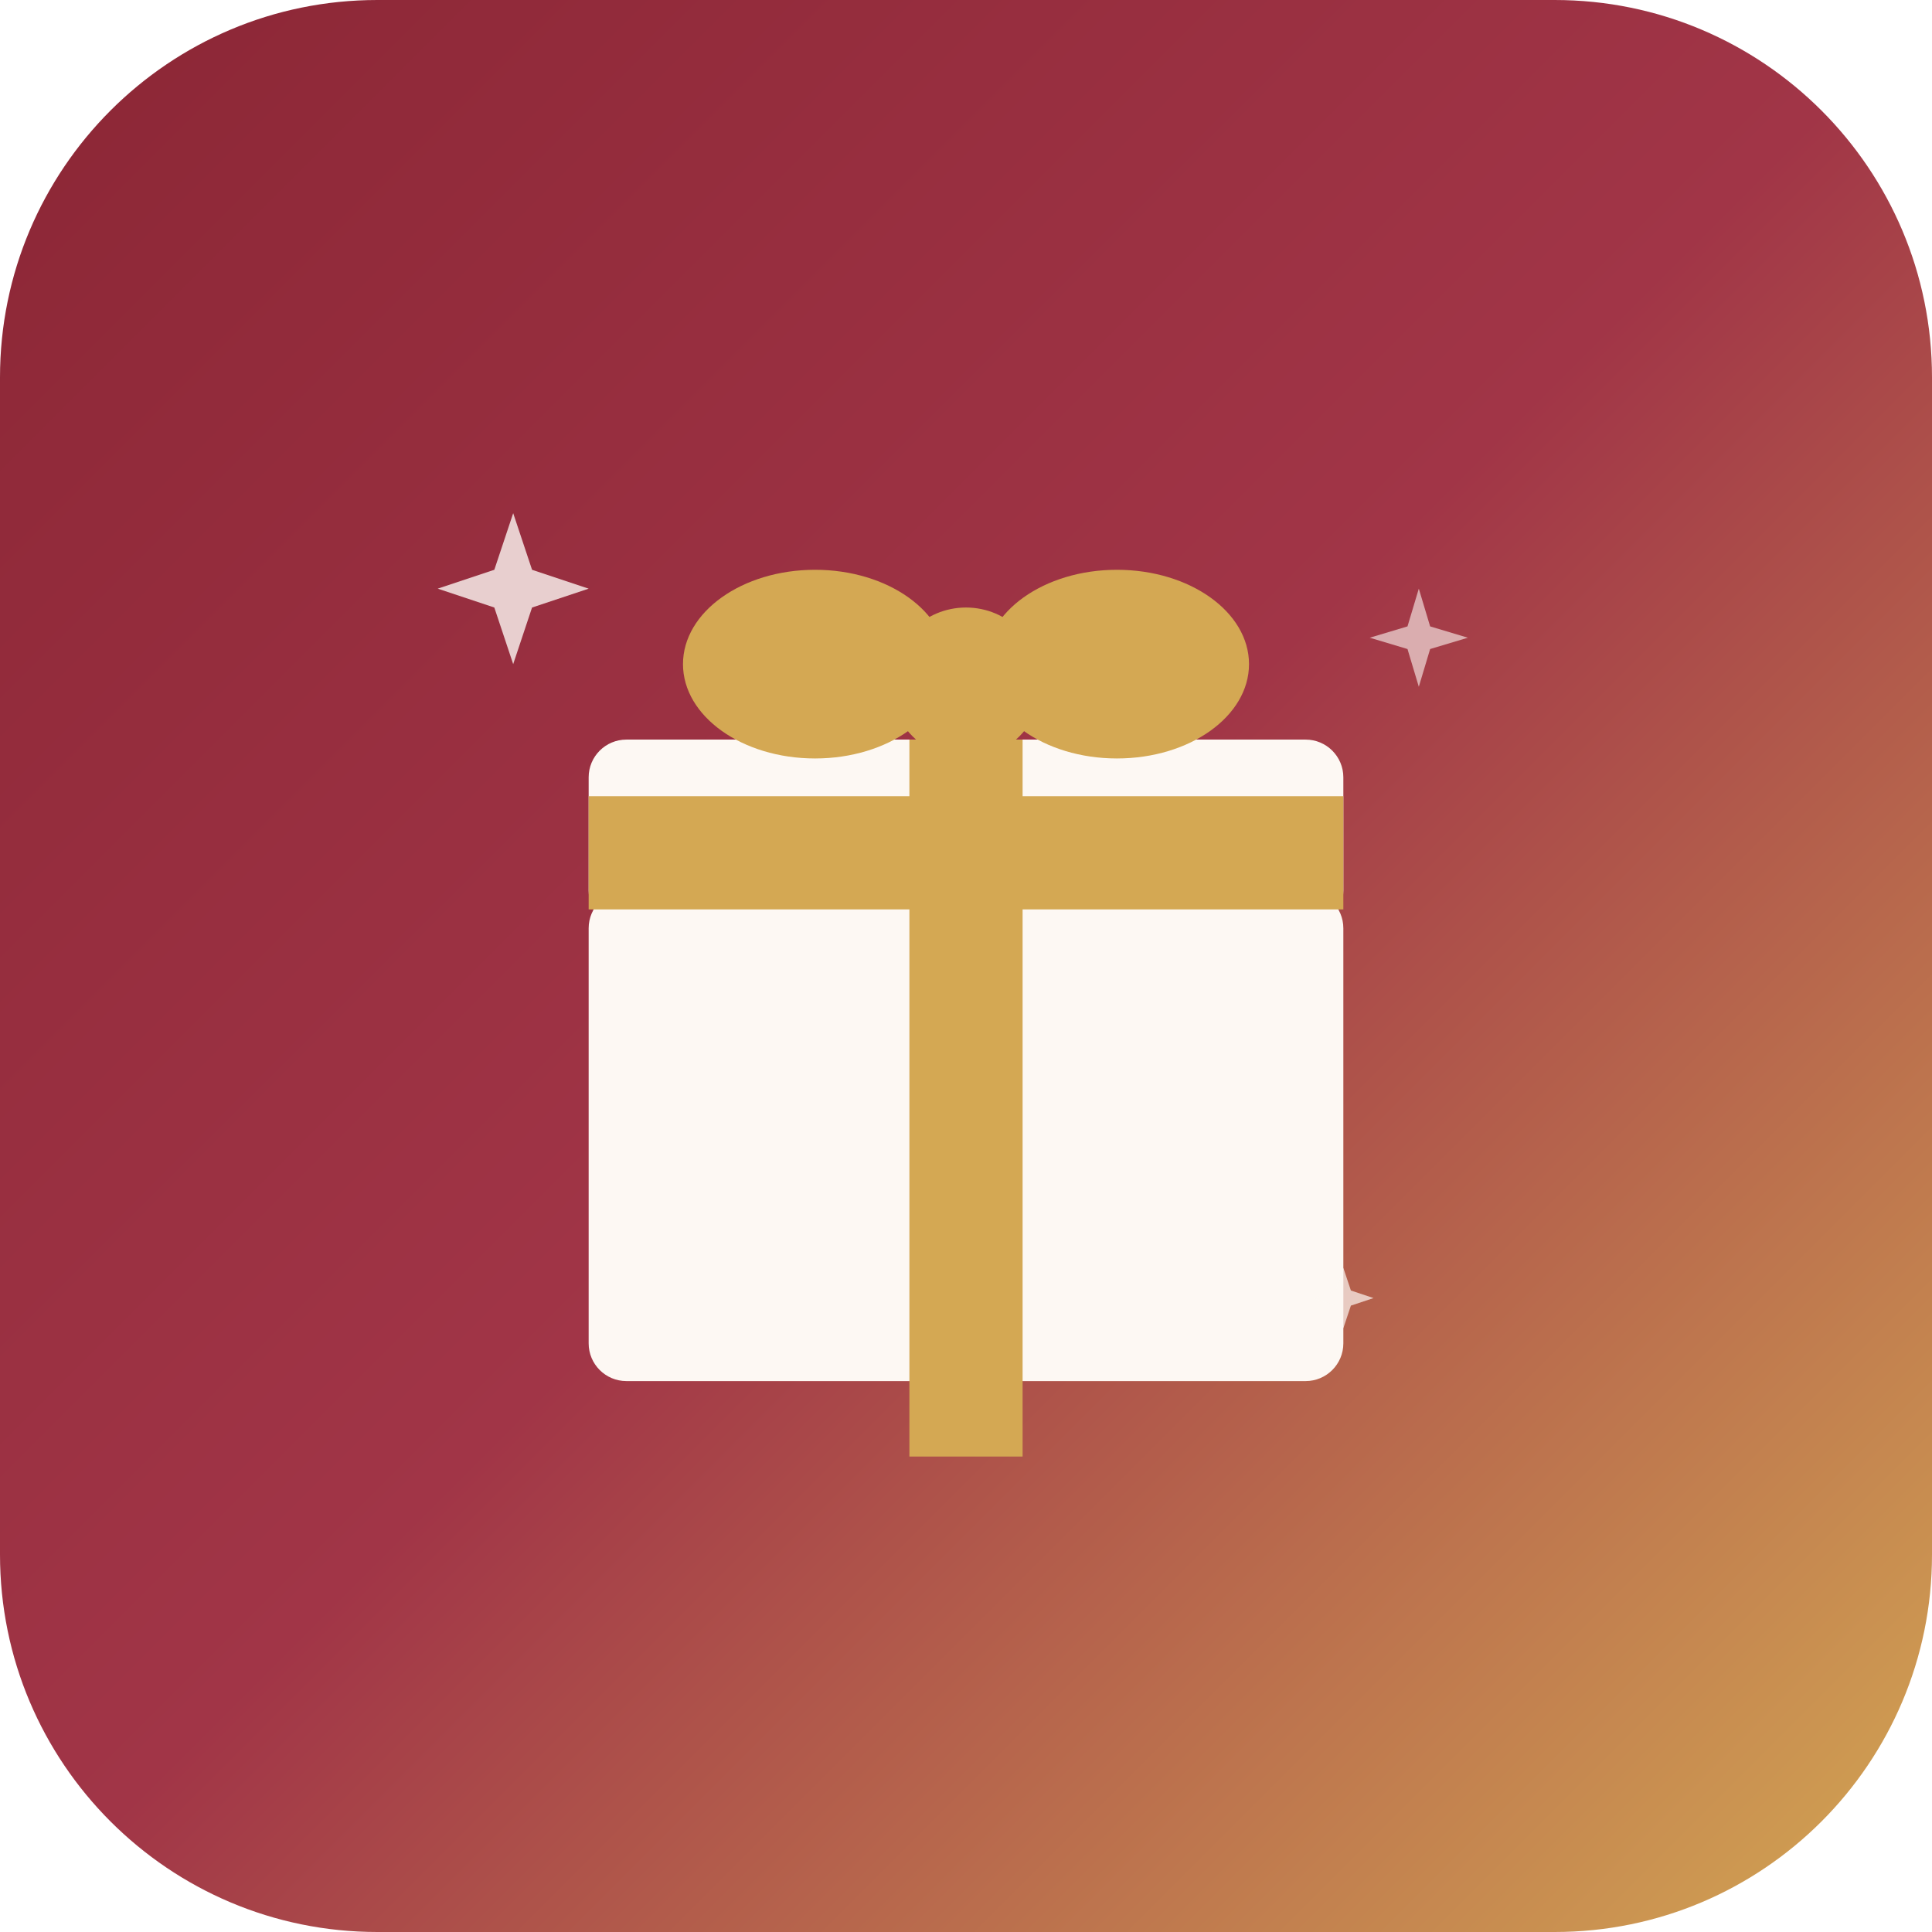
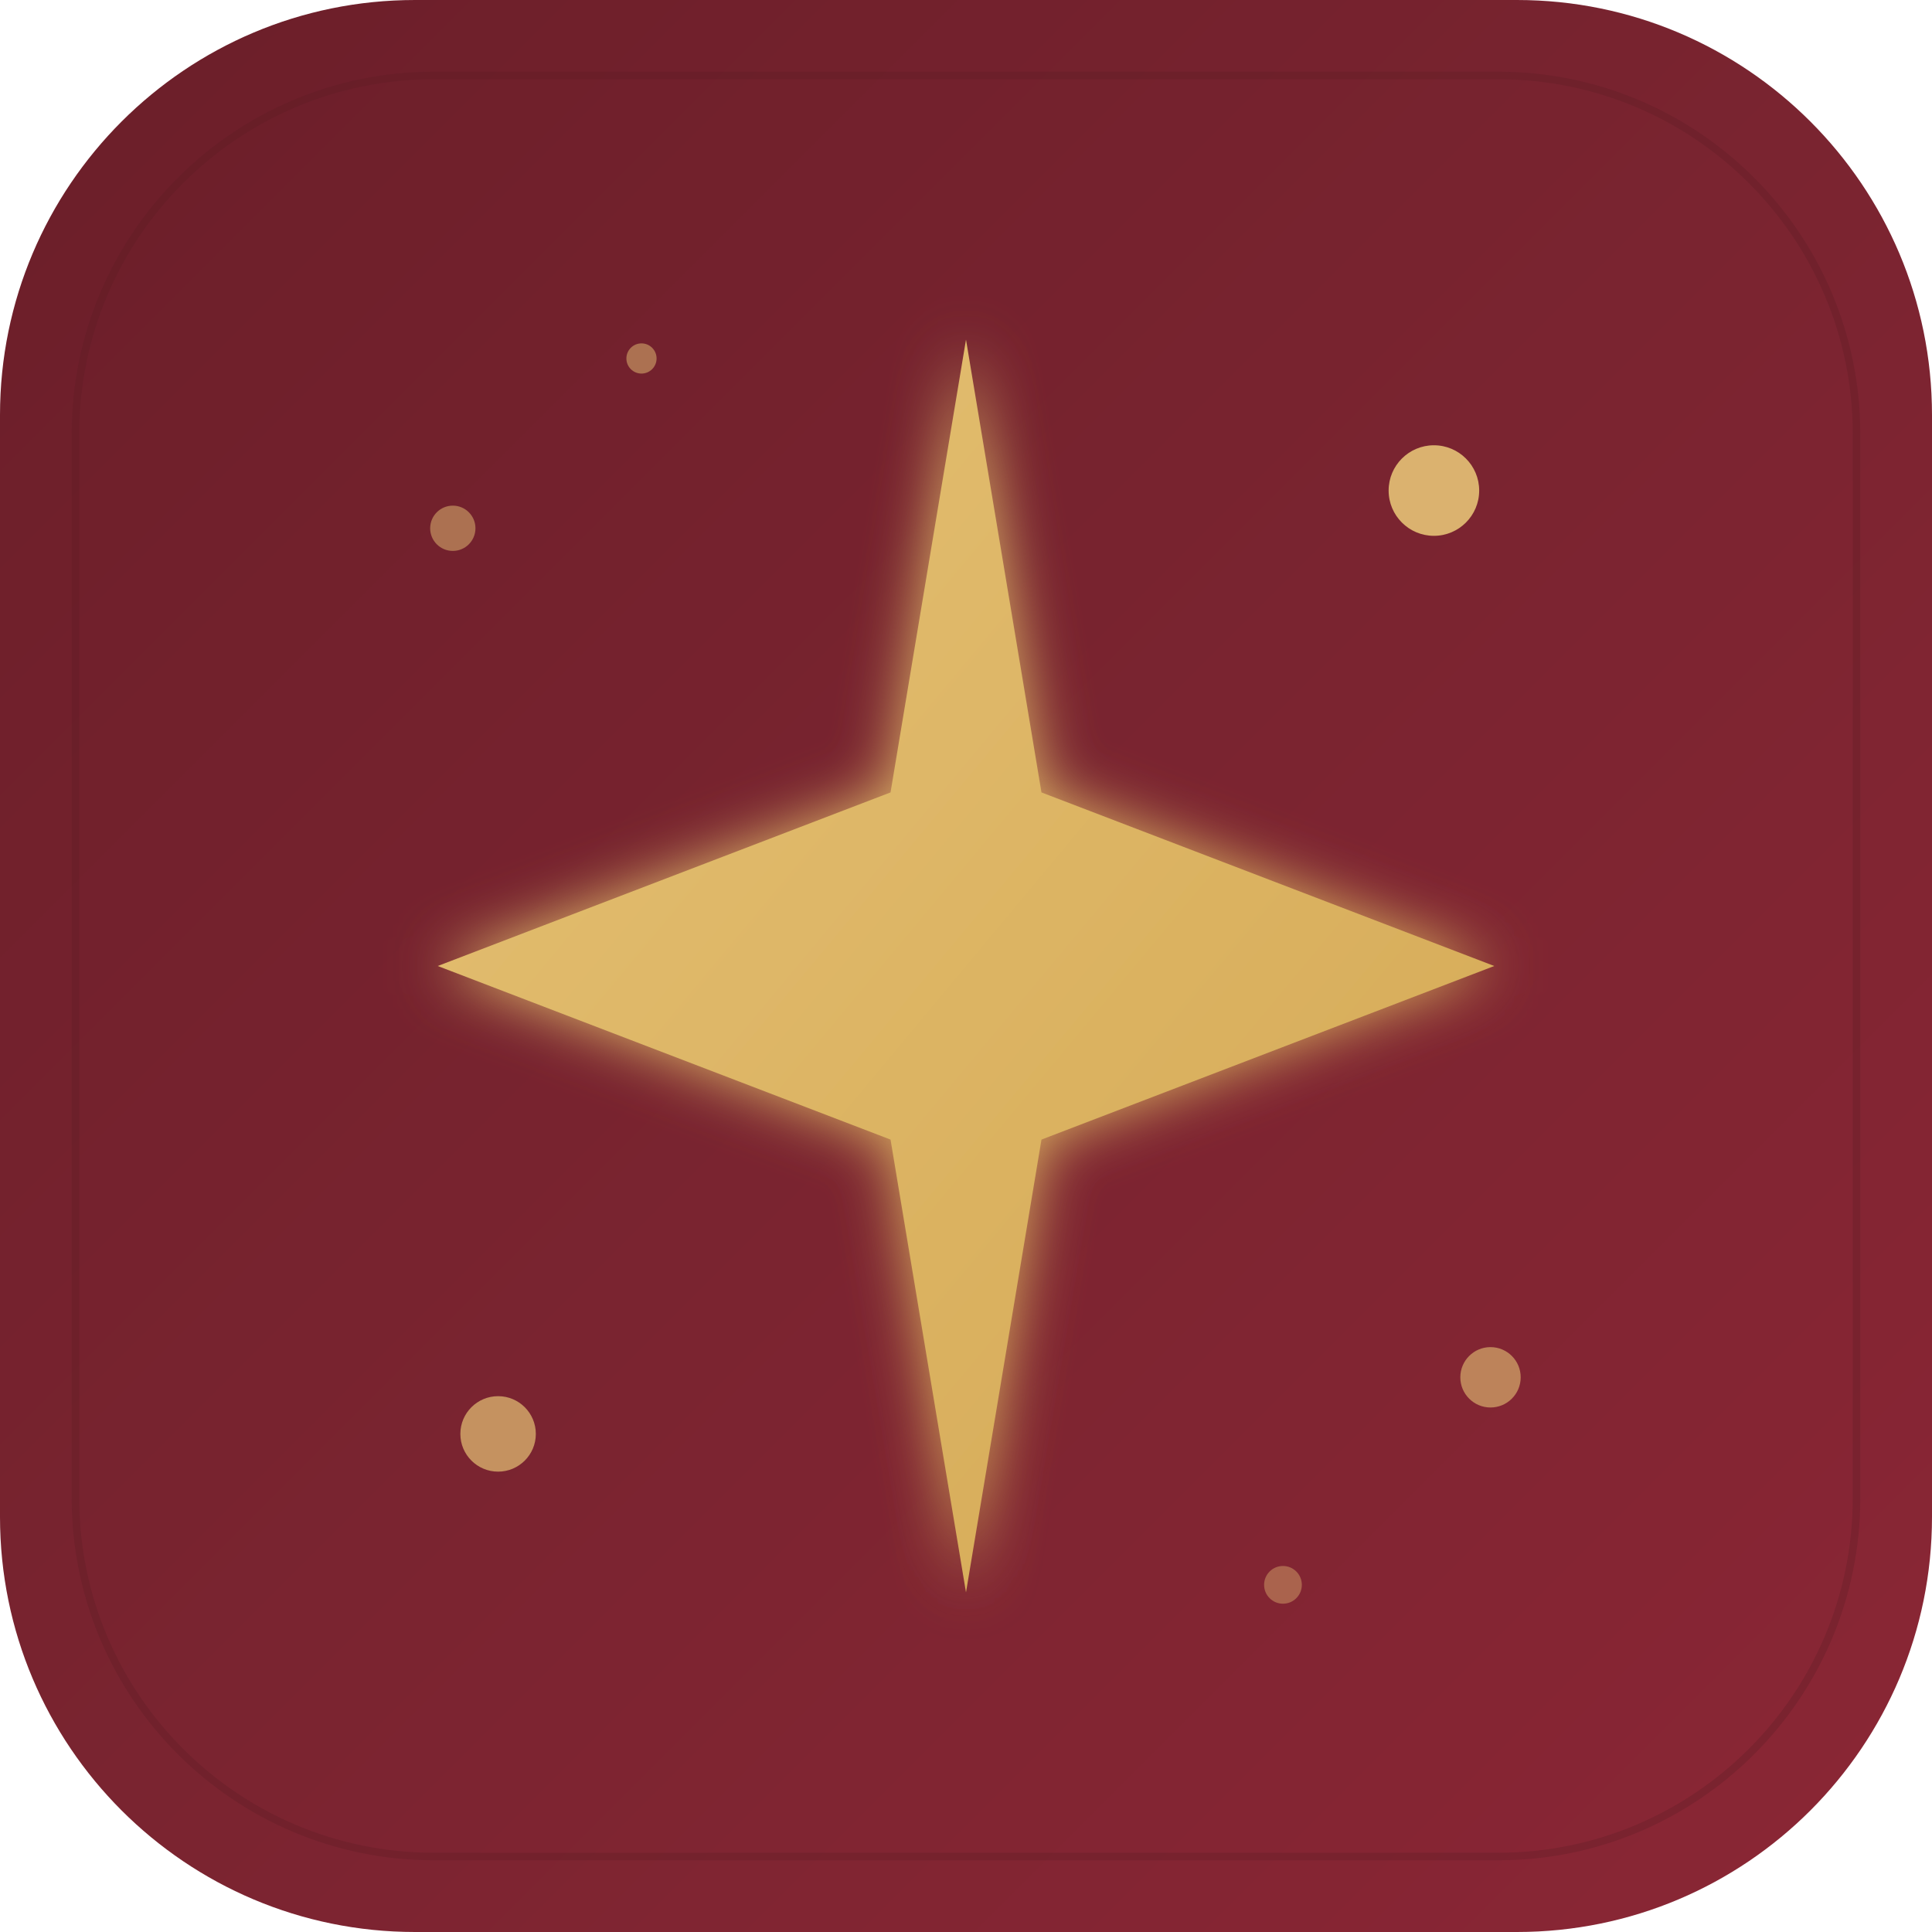
<svg xmlns="http://www.w3.org/2000/svg" viewBox="0 0 512 512">
  <defs>
-     <linearGradient id="grad" x1="0%" y1="0%" x2="100%" y2="100%">
-       <stop offset="0%" style="stop-color:#8B2635" />
-       <stop offset="50%" style="stop-color:#A13547" />
+     <linearGradient id="bg" x1="0%" y1="0%" x2="100%" y2="100%">
+       <stop offset="0%" style="stop-color:#6B1E29" />
+       <stop offset="50%" style="stop-color:#7A2430" />
+       <stop offset="100%" style="stop-color:#8B2635" />
+     </linearGradient>
+     <linearGradient id="star" x1="0%" y1="0%" x2="100%" y2="100%">
+       <stop offset="0%" style="stop-color:#E5C175" />
      <stop offset="100%" style="stop-color:#D4A853" />
    </linearGradient>
+     <filter id="glow" x="-20%" y="-20%" width="140%" height="140%">
+       <feGaussianBlur stdDeviation="8" result="coloredBlur" />
+       <feMerge>
+         <feMergeNode in="coloredBlur" />
+         <feMergeNode in="SourceGraphic" />
+       </feMerge>
+     </filter>
  </defs>
-   <rect width="512" height="512" rx="100" fill="url(#grad)" />
-   <g transform="translate(256,256)">
-     <rect x="-100" y="-20" width="200" height="130" rx="10" fill="#FDF8F3" />
-     <rect x="-100" y="-60" width="200" height="50" rx="10" fill="#FDF8F3" />
-     <rect x="-15" y="-60" width="30" height="190" fill="#D4A853" />
-     <rect x="-100" y="-45" width="200" height="30" fill="#D4A853" />
-     <ellipse cx="-40" cy="-80" rx="35" ry="25" fill="#D4A853" />
-     <ellipse cx="40" cy="-80" rx="35" ry="25" fill="#D4A853" />
-     <circle cx="0" cy="-75" r="20" fill="#D4A853" />
-     <path d="M-120,-120 L-115,-105 L-100,-100 L-115,-95 L-120,-80 L-125,-95 L-140,-100 L-125,-105 Z" fill="#FDF8F3" opacity="0.8" />
-     <path d="M120,-100 L123,-90 L133,-87 L123,-84 L120,-74 L117,-84 L107,-87 L117,-90 Z" fill="#FDF8F3" opacity="0.6" />
-     <path d="M100,80 L102,86 L108,88 L102,90 L100,96 L98,90 L92,88 L98,86 Z" fill="#FDF8F3" opacity="0.7" />
+   <rect width="512" height="512" rx="110" fill="url(#bg)" />
+   <rect x="20" y="20" width="472" height="472" rx="95" fill="none" stroke="#5A1A23" stroke-width="2" opacity="0.3" />
+   <g filter="url(#glow)">
+     <path d="M256 90 L276 210 L396 256 L276 302 L256 422 L236 302 L116 256 L236 210 Z" fill="url(#star)" />
  </g>
+   <circle cx="380" cy="130" r="12" fill="#E5C175" opacity="0.9" />
+   <circle cx="132" cy="380" r="10" fill="#E5C175" opacity="0.7" />
+   <circle cx="395" cy="365" r="8" fill="#E5C175" opacity="0.6" />
+   <circle cx="120" cy="140" r="6" fill="#E5C175" opacity="0.5" />
+   <circle cx="340" cy="420" r="5" fill="#E5C175" opacity="0.4" />
+   <circle cx="170" cy="95" r="4" fill="#E5C175" opacity="0.5" />
</svg>
